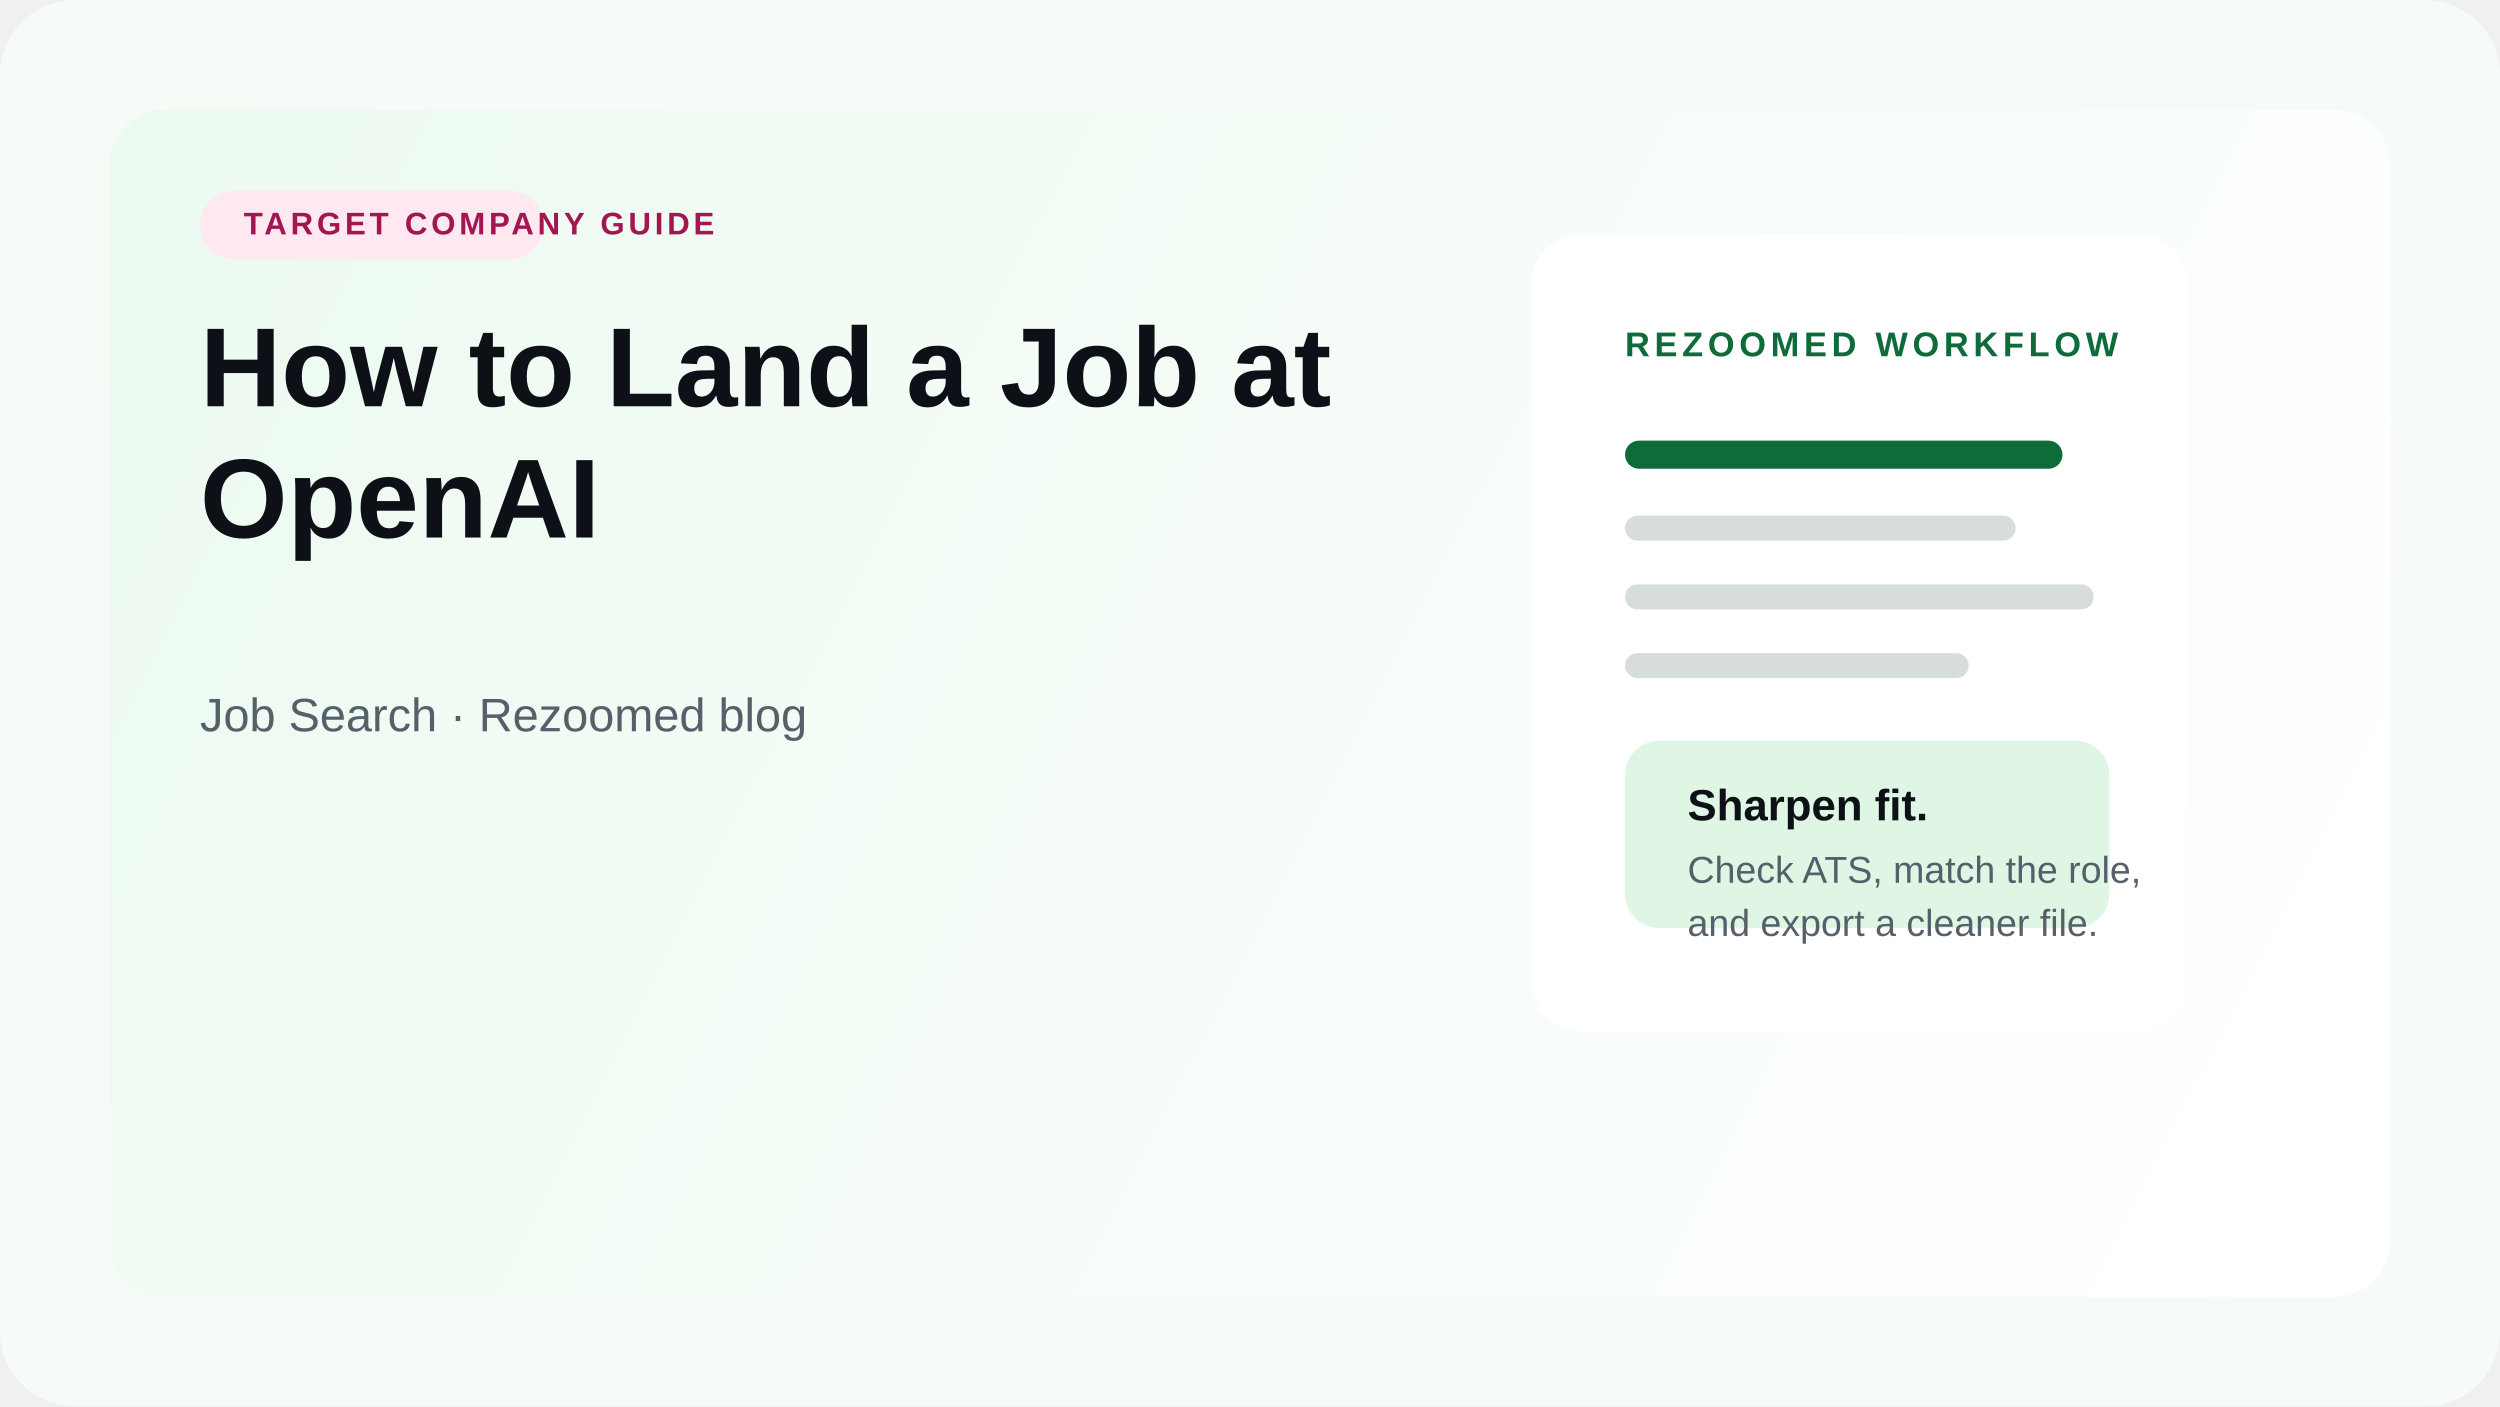
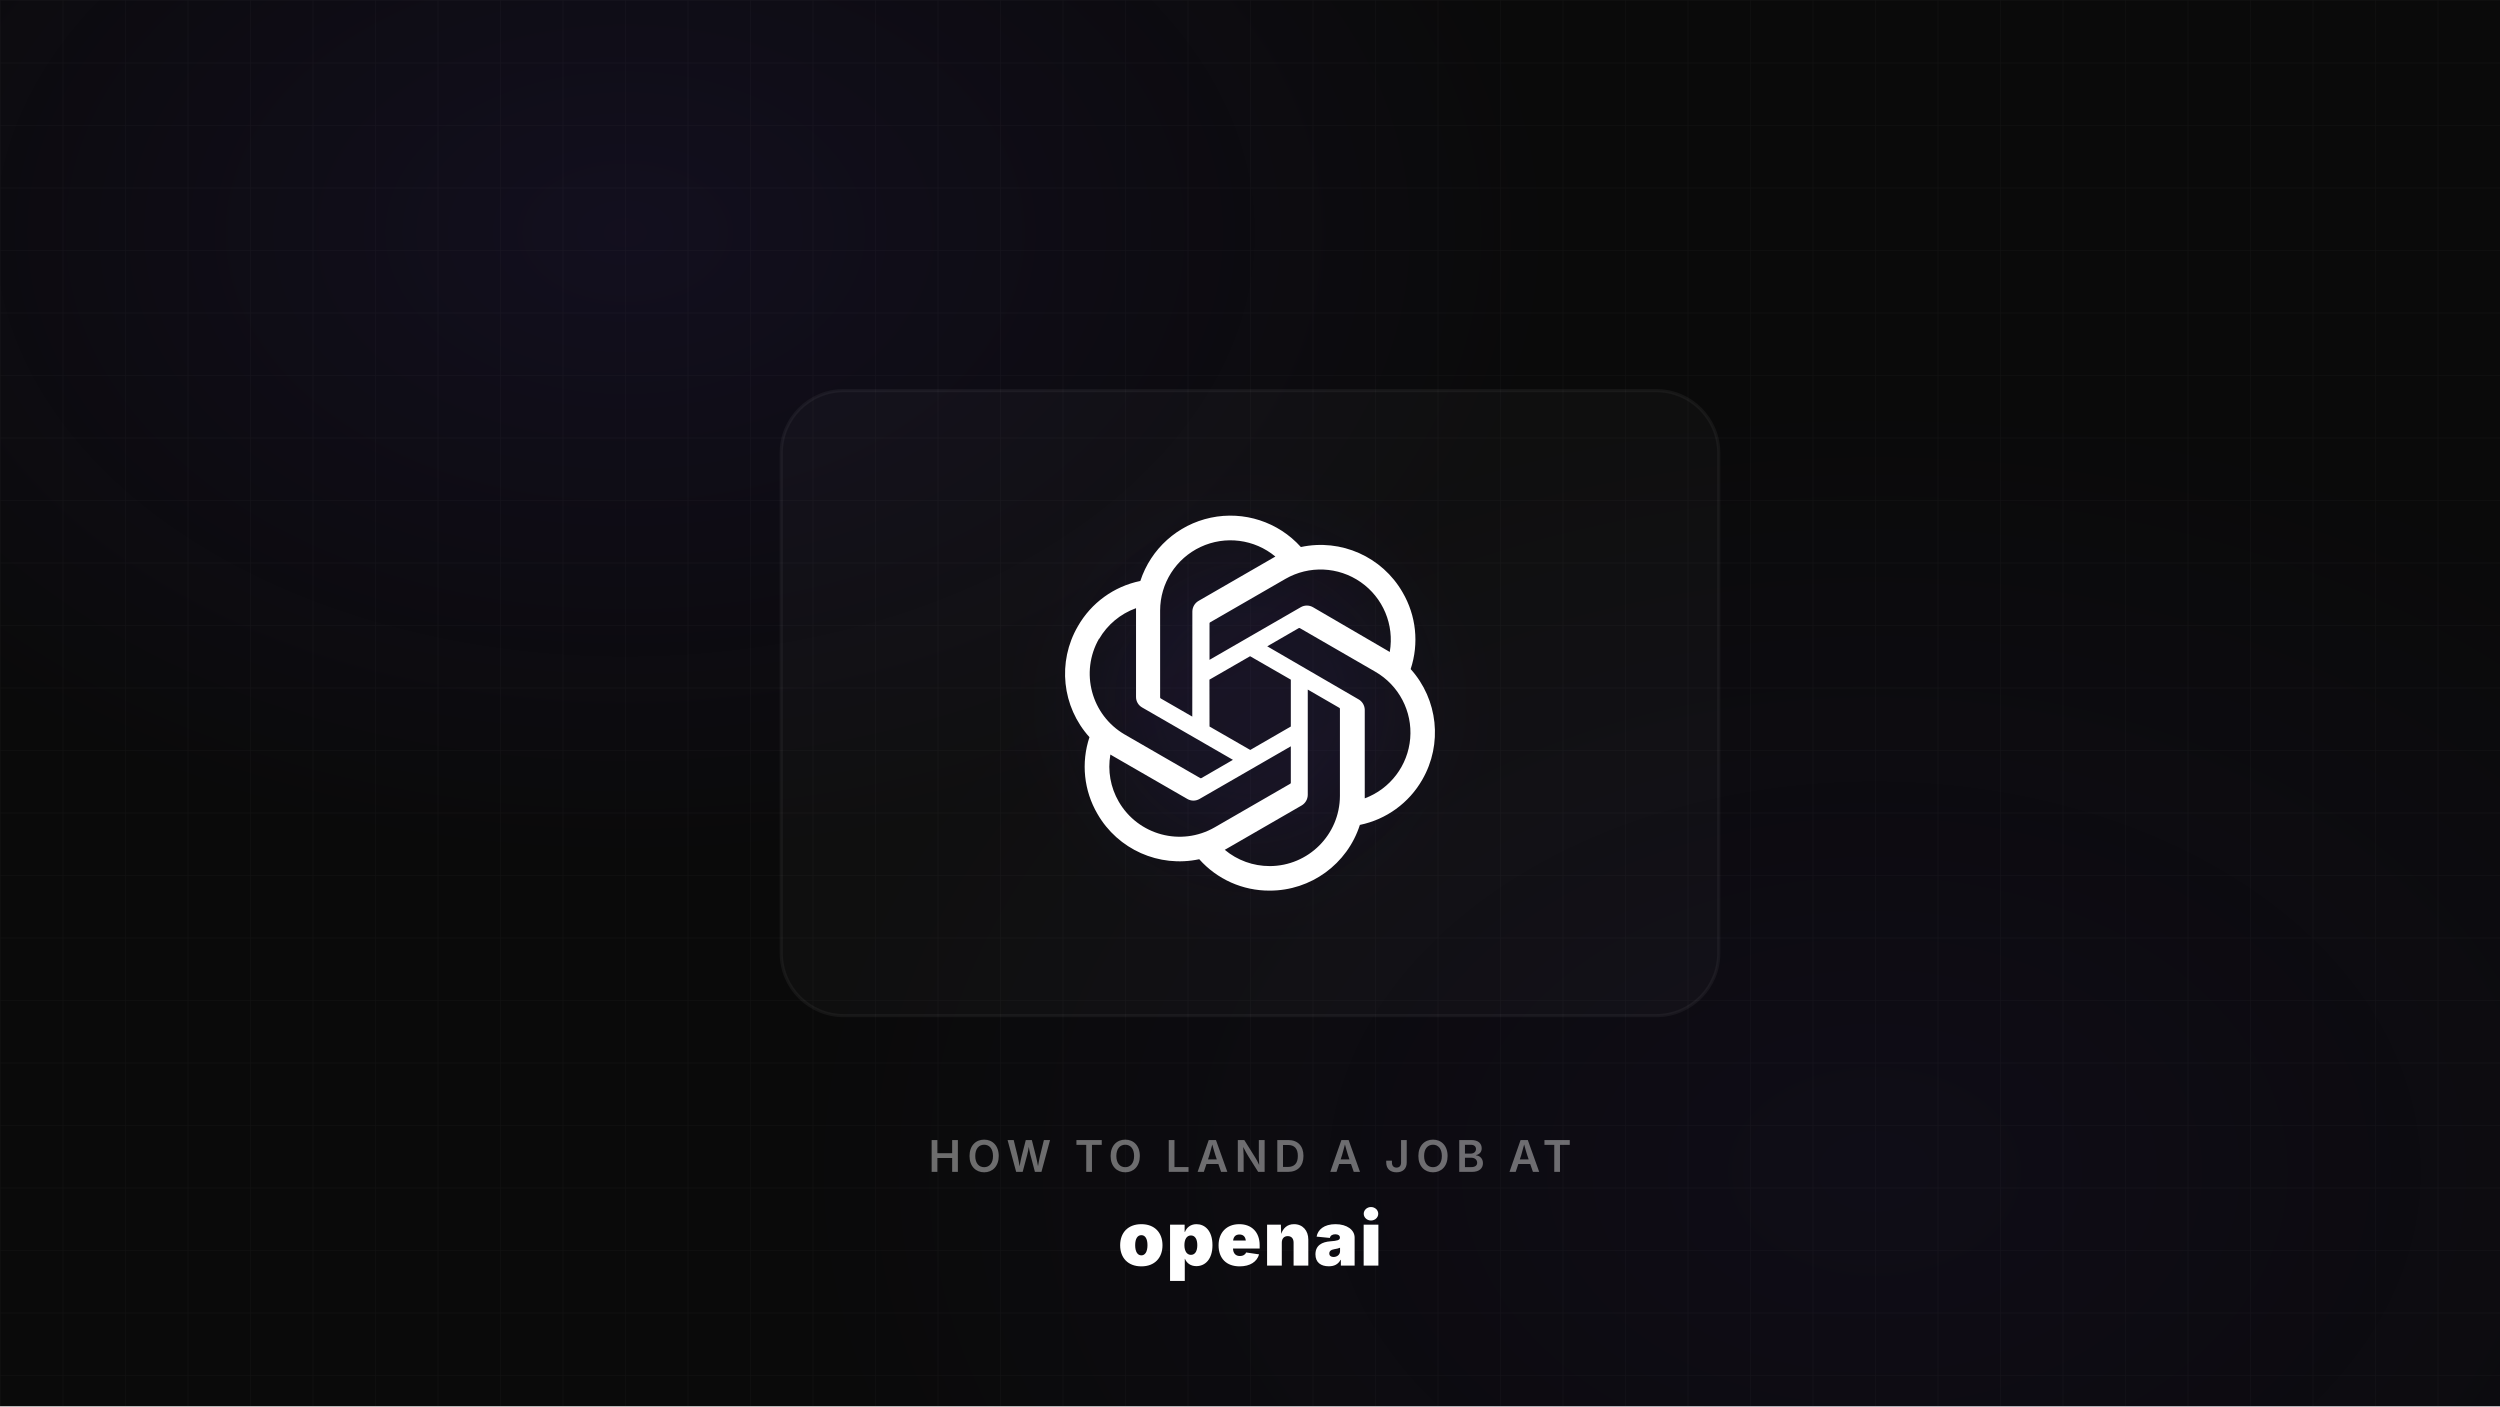
<svg xmlns="http://www.w3.org/2000/svg" width="1600" height="900" viewBox="0 0 1600 900" fill="none">
-   <rect width="1600" height="900" rx="48" fill="#F6FBF7" />
-   <rect x="70" y="70" width="1460" height="760" rx="36" fill="url(#bg)" />
-   <rect x="128" y="122" width="220" height="44" rx="22" fill="#ffe8f0" />
-   <text x="156" y="150" fill="#a31652" font-family="Arial, sans-serif" font-size="20" font-weight="800" letter-spacing="2.4">TARGET COMPANY GUIDE</text>
-   <text x="128" y="260" fill="#0D1117" font-family="Arial, sans-serif" font-size="72" font-weight="800">How to Land a Job at</text>
-   <text x="128" y="344" fill="#0D1117" font-family="Arial, sans-serif" font-size="72" font-weight="800">OpenAI</text>
-   <text x="128" y="468" fill="#55606B" font-family="Arial, sans-serif" font-size="30">Job Search · Rezoomed blog</text>
-   <rect x="980" y="150" width="420" height="510" rx="32" fill="#FFFFFF" />
-   <text x="1040" y="228" fill="#0f6b3a" font-family="Arial, sans-serif" font-size="22" font-weight="800" letter-spacing="3">REZOOMED WORKFLOW</text>
-   <rect x="1040" y="282" width="280" height="18" rx="9" fill="#0f6b3a" />
-   <rect x="1040" y="330" width="250" height="16" rx="8" fill="#D7DDDA" />
-   <rect x="1040" y="374" width="300" height="16" rx="8" fill="#D7DDDA" />
-   <rect x="1040" y="418" width="220" height="16" rx="8" fill="#D7DDDA" />
-   <rect x="1040" y="474" width="310" height="120" rx="22" fill="#dff6e5" />
-   <text x="1080" y="525" fill="#0D1117" font-family="Arial, sans-serif" font-size="28" font-weight="800">Sharpen fit.</text>
-   <text x="1080" y="565" fill="#55606B" font-family="Arial, sans-serif" font-size="24">Check ATS, match the role,</text>
-   <text x="1080" y="599" fill="#55606B" font-family="Arial, sans-serif" font-size="24">and export a cleaner file.</text>
+   <rect width="1600" height="900" fill="#0A0A0A" />
+   <ellipse cx="400" cy="150" rx="600" ry="400" fill="url(#brandGlow1)" opacity="0.15" />
+   <ellipse cx="1200" cy="750" rx="700" ry="500" fill="url(#brandGlow2)" opacity="0.1" />
  <defs>
-     <linearGradient id="bg" x1="90" y1="90" x2="1490" y2="800" gradientUnits="userSpaceOnUse">
-       <stop stop-color="#ECFAF0" />
-       <stop offset="1" stop-color="#FFFFFF" />
-     </linearGradient>
+     <pattern id="grid" width="40" height="40" patternUnits="userSpaceOnUse">
+       <path d="M 40 0 L 0 0 0 40" fill="none" stroke="rgba(255,255,255,0.03)" stroke-width="1" />
+     </pattern>
+   </defs>
+   <rect width="1600" height="900" fill="url(#grid)" />
+   <rect x="500" y="250" width="600" height="400" rx="40" fill="rgba(255,255,255,0.02)" stroke="rgba(255,255,255,0.05)" stroke-width="2" />
+   <circle cx="800" cy="450" r="100" fill="#412991" opacity="0.15" filter="url(#glow)" />
+   <g transform="translate(680, 330) scale(10)">
+     <g fill="white">
+       <path d="M22.282 9.821a5.985 5.985 0 0 0-.516-4.911 6.046 6.046 0 0 0-6.51-2.9A6.065 6.065 0 0 0 4.981 4.182a5.985 5.985 0 0 0-3.998 2.9 6.046 6.046 0 0 0 .743 7.097 5.98 5.98 0 0 0 .511 4.911 6.051 6.051 0 0 0 6.515 2.9A5.985 5.985 0 0 0 13.26 24a6.056 6.056 0 0 0 5.772-4.206 5.989 5.989 0 0 0 3.998-2.9 6.056 6.056 0 0 0-.748-7.073zm-9.022 12.608a4.476 4.476 0 0 1-2.876-1.041l.142-.08 4.778-2.758a.795.795 0 0 0 .393-.681v-6.737l2.02 1.169a.071.071 0 0 1 .038.052v5.583a4.504 4.504 0 0 1-4.495 4.494zm-9.661-4.125a4.471 4.471 0 0 1-.535-3.014l.142.085 4.783 2.758a.771.771 0 0 0 .781 0l5.843-3.369v2.332a.08.08 0 0 1-.033.061L9.74 19.95a4.499 4.499 0 0 1-6.141-1.646zM2.341 7.896a4.485 4.485 0 0 1 2.365-1.973V11.6a.766.766 0 0 0 .388.676l5.814 3.354-2.02 1.169a.076.076 0 0 1-.071 0l-4.83-2.787A4.504 4.504 0 0 1 2.341 7.872zm16.596 3.856L13.104 8.364 15.119 7.2a.076.076 0 0 1 .071 0l4.83 2.791a4.494 4.494 0 0 1-.676 8.104v-5.677a.79.79 0 0 0-.407-.667zm2.011-3.023l-.142-.085-4.774-2.782a.776.776 0 0 0-.785 0L9.409 9.23V6.897a.066.066 0 0 1 .028-.061l4.83-2.787a4.499 4.499 0 0 1 6.68 4.66zM8.306 12.863l-2.02-1.164a.08.08 0 0 1-.038-.057V6.074a4.499 4.499 0 0 1 7.376-3.454l-.142.081L8.704 5.459a.795.795 0 0 0-.393.681zm1.098-2.365l2.602-1.5 2.607 1.5v2.999l-2.597 1.5-2.607-1.5Z" />
+     </g>
+   </g>
+   <text x="800" y="750" font-family="'Inter', -apple-system, sans-serif" font-size="28" font-weight="600" fill="rgba(255,255,255,0.4)" text-anchor="middle" letter-spacing="4">HOW TO LAND A JOB AT</text>
+   <text x="800" y="810" font-family="'Inter', -apple-system, sans-serif" font-size="48" font-weight="900" fill="white" text-anchor="middle" letter-spacing="1" text-transform="uppercase">openai</text>
+   <defs>
+     <radialGradient id="brandGlow1" cx="0.5" cy="0.5" r="0.5">
+       <stop offset="0%" stop-color="#412991" />
+       <stop offset="100%" stop-color="#412991" stop-opacity="0" />
+     </radialGradient>
+     <radialGradient id="brandGlow2" cx="0.5" cy="0.5" r="0.5">
+       <stop offset="0%" stop-color="#412991" />
+       <stop offset="100%" stop-color="#412991" stop-opacity="0" />
+     </radialGradient>
+     <filter id="glow" x="-50%" y="-50%" width="200%" height="200%">
+       <feGaussianBlur stdDeviation="30" result="blur" />
+     </filter>
  </defs>
</svg>
